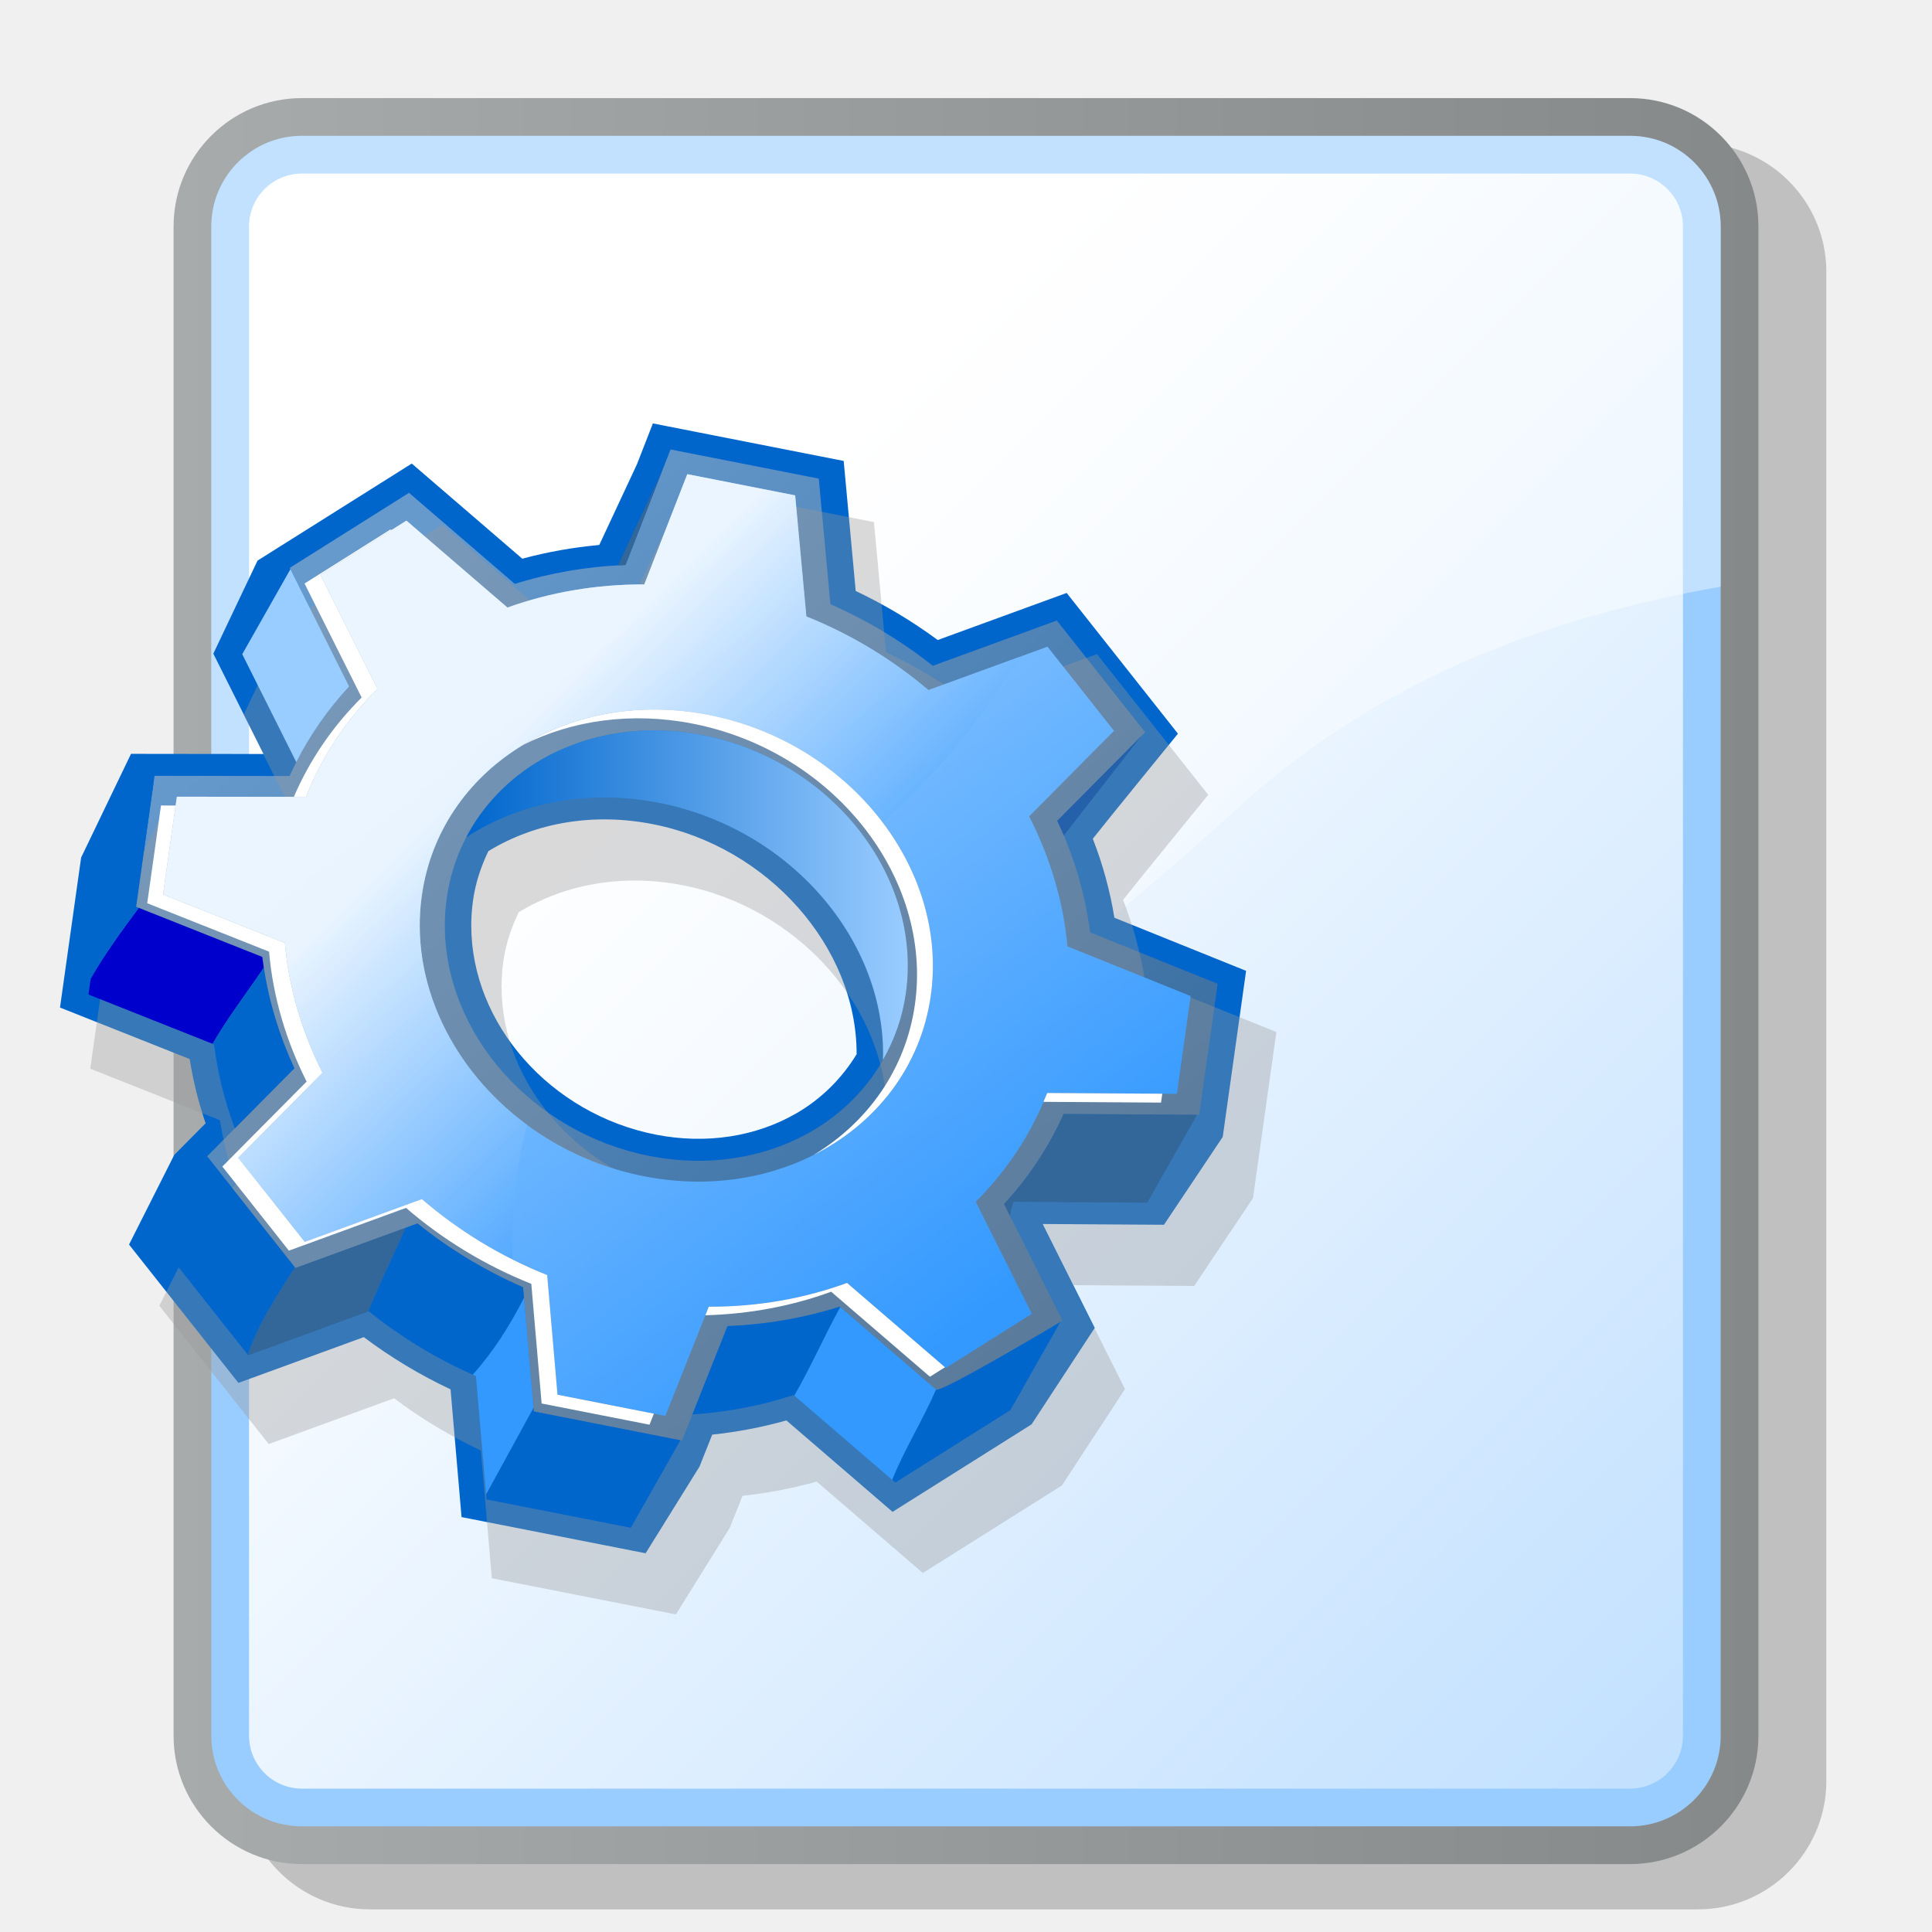
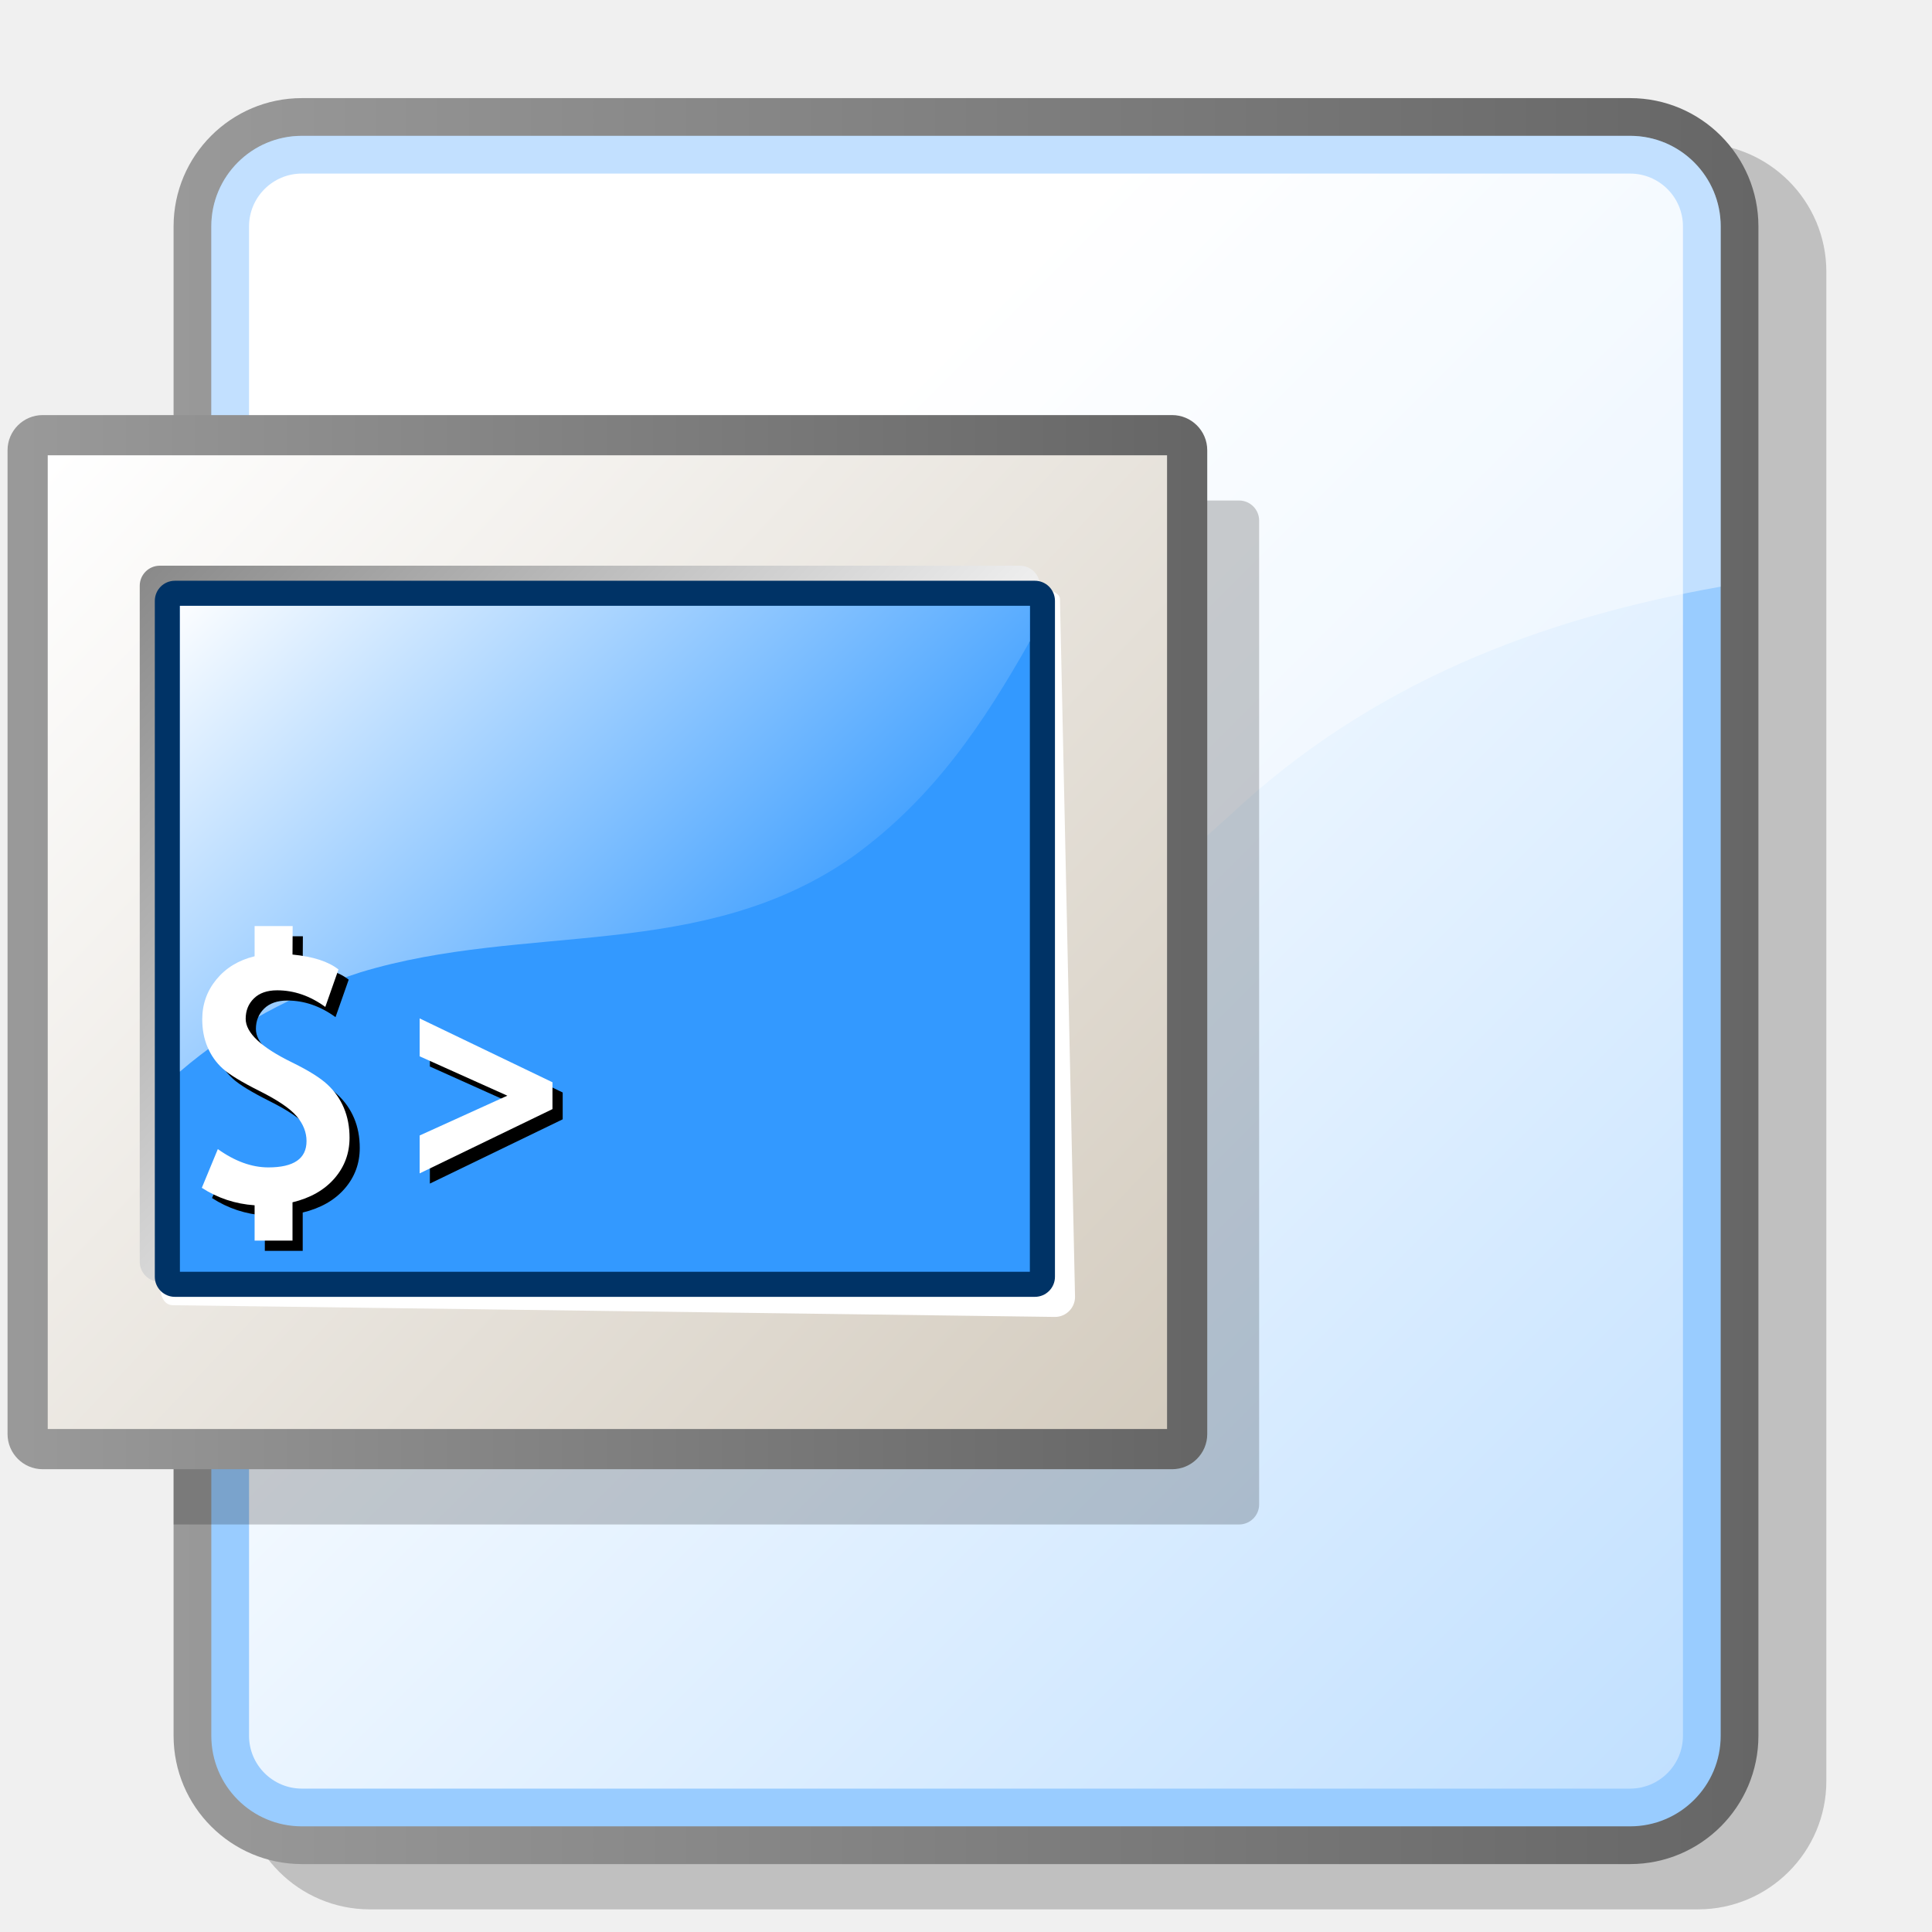
- <svg xmlns="http://www.w3.org/2000/svg" xmlns:ns1="&amp;ns_ai;" ns1:viewOrigin="178 524" ns1:rulerOrigin="-178 -268" ns1:pageBounds="178 524 434 268" width="48pt" height="48pt" viewBox="0 0 256 256" style="overflow:visible;enable-background:new 0 0 256 256" xml:space="preserve" id="svg153">
-   <defs id="defs229" />
-   <g id="Layer_3" ns1:layer="yes" ns1:dimmedPercent="50" ns1:rgbTrio="#4F00FFFF4F00" style="stroke:#000000;">
-     <path ns1:knockout="Off" style="opacity:0.2;stroke:none;" d="M49,19c-9.374,0-17,7.626-17,17v200c0,9.374,7.626,17,17,17h176c9.374,0,17-7.626,17-17    V36c0-9.374-7.626-17-17-17H49z" id="path156" />
+ <svg xmlns="http://www.w3.org/2000/svg" width="48pt" height="48pt" viewBox="0 0 256 256" overflow="visible" enable-background="new 0 0 256 256" xml:space="preserve" id="svg153">
+   <defs id="defs215" />
+   <g id="Layer_2" stroke="#000000">
+     <path fill="none" stroke="none" d="M256,256H0V0h256V256z" id="path155" />
+   </g>
+   <g id="Layer_3" stroke="#000000">
+     <path opacity="0.2" stroke="none" d="M49,19c-9.374,0-17,7.626-17,17v200c0,9.374,7.626,17,17,17h176c9.374,0,17-7.626,17-17V36    c0-9.374-7.626-17-17-17H49z" id="path157" />
    <linearGradient id="XMLID_1_" gradientUnits="userSpaceOnUse" x1="23" y1="130" x2="233" y2="130">
-       <stop offset="0" style="stop-color:#A7ABAC" id="stop158" />
-       <stop offset="1" style="stop-color:#85898A" id="stop159" />
+       <stop offset="0" style="stop-color:#999999" id="stop159" />
+       <stop offset="1" style="stop-color:#666666" id="stop160" />
    </linearGradient>
-     <path ns1:knockout="Off" style="fill:url(#XMLID_1_);stroke:none;" d="M40,13c-9.374,0-17,7.626-17,17v200c0,9.374,7.626,17,17,17h176c9.374,0,17-7.626,17-17    V30c0-9.374-7.626-17-17-17H40z" id="path163" />
-     <path ns1:knockout="Off" style="fill:#99CCFF;stroke:none;" d="M28,230c0,6.627,5.373,12,12,12h176c6.627,0,12-5.373,12-12V30c0-6.627-5.373-12-12-12    H40c-6.627,0-12,5.373-12,12V230z" id="path164" />
+     <path fill="url(#XMLID_1_)" stroke="none" d="M40,13c-9.374,0-17,7.626-17,17v200c0,9.374,7.626,17,17,17h176    c9.374,0,17-7.626,17-17V30c0-9.374-7.626-17-17-17H40z" id="path164" />
+     <path fill="#99CCFF" stroke="none" d="M28,230c0,6.627,5.373,12,12,12h176c6.627,0,12-5.373,12-12V30c0-6.627-5.373-12-12-12H40    c-6.627,0-12,5.373-12,12V230z" id="path165" />
    <linearGradient id="XMLID_2_" gradientUnits="userSpaceOnUse" x1="84.503" y1="86.503" x2="321.502" y2="323.502">
-       <stop offset="0" style="stop-color:#FFFFFF" id="stop166" />
-       <stop offset="1" style="stop-color:#99CCFF" id="stop167" />
+       <stop offset="0" style="stop-color:#FFFFFF" id="stop167" />
+       <stop offset="1" style="stop-color:#99CCFF" id="stop168" />
    </linearGradient>
-     <path ns1:knockout="Off" style="fill:url(#XMLID_2_);stroke:none;" d="M40,23c-3.859,0-7,3.14-7,7v200c0,3.859,3.141,7,7,7h176c3.859,0,7-3.141,7-7V30    c0-3.86-3.141-7-7-7H40z" id="path171" />
-     <path ns1:knockout="Off" style="opacity:0.4;fill:#FFFFFF;stroke:none;" d="M163,108c18.593-17.431,40.938-26.006,65-30.265V30c0-6.627-5.373-12-12-12H40    c-6.627,0-12,5.373-12,12v143.268C77.582,177.009,124.478,142.51,163,108z" id="path172" />
-     <g id="g173">
-       <path ns1:knockout="Off" style="fill:#1B7157;stroke:none;" d="M99.993,186.567l13.468,11.597" id="path174" />
-       <path ns1:knockout="Off" style="fill:#0066CC;stroke:none;" d="M85.514,58.658c0,0-1.069,2.745-1.112,2.856c-0.062,0.132-3.841,8.224-4.996,10.697     c-3.473,0.317-6.885,0.925-10.203,1.818C66.771,71.936,54.56,61.424,54.56,61.424l-20.437,12.86l-5.856,12.33     c0,0,5.084,10.15,6.659,13.296c-4.498-0.005-17.567-0.021-17.567-0.021l-6.609,13.741l-2.8,19.874c0,0,14.419,5.729,17.183,6.826     c0.455,2.864,1.161,5.713,2.11,8.514c-1.087,1.096-4.153,4.186-4.153,4.186l-5.992,11.881l14.495,18.332     c0,0,13.465-4.918,16.61-6.066c3.569,2.682,7.42,5,11.498,6.921c0.218,2.53,1.457,16.924,1.457,16.924l24.391,4.793l7.139-11.483     c0,0,1.347-3.385,1.686-4.236c3.358-0.357,6.646-0.986,9.828-1.882c2.438,2.099,14.067,12.114,14.067,12.114l18.418-11.592     l8.369-12.782c0,0-5.342-10.664-6.896-13.768c4.724,0.03,16.07,0.103,16.07,0.103l7.789-11.643l3.095-22.005     c0,0-14.716-5.933-17.451-7.036c-0.569-3.531-1.528-7.038-2.86-10.469c1.477-1.896,11.28-13.919,11.28-13.919l-1.415-1.793     l-13.33-16.856c0,0-13.935,5.088-17.085,6.238c-3.41-2.516-7.049-4.69-10.867-6.497c-0.233-2.527-1.593-17.232-1.593-17.232     l-25.281-4.971L85.514,58.658z M86.516,109.208c15.28,3.006,26.991,16.282,26.991,30.428c0,0.019-0.001,0.036-0.001,0.054     c-1.945,3.199-4.664,5.901-7.944,7.809c-5.401,3.139-12.035,4.149-18.68,2.843c-13.931-2.741-24.437-14.651-24.437-27.704     c0-1.111,0.079-2.227,0.232-3.316c0.322-2.289,1.038-4.475,2.037-6.544C70.997,108.949,78.694,107.671,86.516,109.208z" id="path175" />
-       <linearGradient id="XMLID_3_" gradientUnits="userSpaceOnUse" x1="145.198" y1="187.23" x2="47.656" y2="78.286">
-         <stop offset="0" style="stop-color:#336699" id="stop177" />
-         <stop offset="1" style="stop-color:#6699CC" id="stop178" />
+     <path fill="url(#XMLID_2_)" stroke="none" d="M40,23c-3.859,0-7,3.14-7,7v200c0,3.859,3.141,7,7,7h176c3.859,0,7-3.141,7-7V30    c0-3.86-3.141-7-7-7H40z" id="path172" />
+     <path opacity="0.4" fill="#FFFFFF" stroke="none" d="M163,108c18.593-17.431,40.938-26.006,65-30.265V30c0-6.627-5.373-12-12-12    H40c-6.627,0-12,5.373-12,12v143.268C77.582,177.009,124.478,142.51,163,108z" id="path173" />
+     <g id="g174">
+       <path opacity="0.2" stroke="none" d="M164.183,66.321H23V202h141.183c1.47,0,2.661-1.191,2.661-2.66V68.981     C166.844,67.512,165.652,66.321,164.183,66.321z" id="path175" />
+       <linearGradient id="XMLID_3_" gradientUnits="userSpaceOnUse" x1="3" y1="124.839" x2="157.966" y2="124.839">
+         <stop offset="0" style="stop-color:#999999" id="stop177" />
+         <stop offset="1" style="stop-color:#666666" id="stop178" />
      </linearGradient>
-       <path ns1:knockout="Off" style="fill:url(#XMLID_3_);stroke:none;" d="M87.903,61.977c0,0-3.979,10.209-5.024,12.89c-5.049,0.191-9.952,1.033-14.665,2.5     c-2.267-1.95-14.017-12.065-14.017-12.065l-15.799,9.941c0,0,6.736,13.452,7.868,15.713c-3.297,3.56-5.93,7.536-7.894,11.868     c-3.311-0.004-17.896-0.021-17.896-0.021l-2.446,17.355c0,0,14.161,5.627,16.721,6.644c0.614,5.023,2.041,9.965,4.257,14.758     c-1.855,1.87-11.57,11.662-11.57,11.662l11.707,14.799c0,0,13.218-4.826,16.172-5.906c4.267,3.42,8.946,6.257,13.992,8.454     c0.204,2.351,1.421,16.457,1.421,16.457l19.637,3.861c0,0,4.979-12.523,6.032-15.176c5.127-0.2,10.102-1.064,14.871-2.572     c2.262,1.946,13.711,11.802,13.711,11.802l15.799-9.947c0,0-6.612-13.203-7.738-15.449c3.309-3.588,5.939-7.59,7.89-11.943     c3.34,0.021,17.97,0.116,17.97,0.116l2.443-17.363c0,0-14.365-5.791-16.9-6.813c-0.643-5.048-2.102-9.998-4.347-14.785     c1.865-1.882,11.641-11.737,11.641-11.737l-11.703-14.798c0,0-13.474,4.92-16.431,5.999c-4.153-3.284-8.692-6.022-13.571-8.157     c-0.217-2.345-1.54-16.645-1.54-16.645l-19.644-3.863L87.903,61.977z M58.941,122.637c0-1.213,0.084-2.433,0.256-3.654     c1.076-7.636,5.617-14.296,12.459-18.275c6.233-3.623,13.871-4.792,21.503-3.292c17.005,3.345,29.061,18.681,26.875,34.188     c-1.075,7.637-5.619,14.299-12.463,18.277c-6.231,3.622-13.868,4.792-21.498,3.291C70.408,150.09,58.941,136.828,58.941,122.637z     " id="path182" />
-       <path ns1:knockout="Off" style="opacity:0.36;fill:#999999;stroke:none;" d="M89.527,66.763c0,0-1.07,2.745-1.113,2.855c-0.062,0.131-3.841,8.224-4.995,10.696     c-3.472,0.318-6.885,0.926-10.203,1.817c-2.431-2.092-14.643-12.604-14.643-12.604l-20.437,12.86L32.28,94.719     c0,0,5.083,10.15,6.659,13.295c-4.497-0.005-17.567-0.021-17.567-0.021l-6.609,13.74l-2.801,19.875c0,0,14.42,5.728,17.183,6.825     c0.455,2.863,1.162,5.714,2.111,8.514c-1.087,1.096-4.153,4.187-4.153,4.187l-5.992,11.881l14.496,18.331     c0,0,13.464-4.918,16.609-6.066c3.569,2.683,7.419,5,11.498,6.922c0.218,2.53,1.458,16.922,1.458,16.922l24.391,4.794     l7.137-11.481c0,0,1.347-3.386,1.686-4.238c3.358-0.357,6.646-0.986,9.828-1.881c2.438,2.1,14.069,12.114,14.069,12.114     l18.417-11.592l8.369-12.783c0,0-5.342-10.664-6.896-13.767c4.724,0.029,16.069,0.104,16.069,0.104l7.789-11.644l3.096-22.005     c0,0-14.716-5.934-17.45-7.036c-0.571-3.531-1.528-7.039-2.862-10.468c1.478-1.896,11.281-13.921,11.281-13.921l-1.415-1.793     L145.35,86.671c0,0-13.934,5.088-17.083,6.238c-3.412-2.516-7.05-4.691-10.869-6.498c-0.233-2.526-1.593-17.231-1.593-17.231     l-25.281-4.972L89.527,66.763z M90.529,117.312c15.281,3.007,26.991,16.283,26.991,30.429c0,0.018,0,0.036,0,0.053     c-1.946,3.199-4.666,5.901-7.945,7.808c-5.402,3.142-12.035,4.15-18.682,2.844c-13.93-2.741-24.434-14.65-24.434-27.705     c0-1.109,0.078-2.226,0.23-3.314c0.323-2.289,1.039-4.476,2.039-6.545C75.011,117.054,82.708,115.775,90.529,117.312z" id="path183" />
-       <path ns1:knockout="Off" style="fill:#2461AA;stroke:none;" d="M140.097,108.756c0.304,0.646,0.59,1.297,0.865,1.95l10.271-13.178     C149.214,99.563,141.708,107.13,140.097,108.756z" id="path184" />
-       <path ns1:knockout="Off" style="fill:#336699;stroke:none;" d="M81.898,74.92c0.327-0.018,0.652-0.041,0.98-0.053     c0.905-2.322,4.009-10.285,4.824-12.378L81.898,74.92z" id="path185" />
-       <path ns1:knockout="Off" style="fill:#1B7157;stroke:none;" d="M38.725,75.039l-0.026-0.001l-0.017,0.027L38.725,75.039z" id="path186" />
-       <linearGradient id="XMLID_4_" gradientUnits="userSpaceOnUse" x1="61.779" y1="118.616" x2="120.205" y2="118.616">
-         <stop offset="0" style="stop-color:#0066CC" id="stop188" />
-         <stop offset="1" style="stop-color:#99CCFF" id="stop189" />
+       <path fill="url(#XMLID_3_)" stroke="none" d="M5.66,55C3.09,55,1,57.091,1,59.661V190.02c0,2.569,2.09,4.659,4.66,4.659h149.646     c2.569,0,4.66-2.09,4.66-4.659V59.661c0-2.57-2.091-4.661-4.66-4.661H5.66z" id="path182" />
+       <path fill="url(#XMLID_3_)" stroke="none" d="M157.966,190.02c0,1.469-1.191,2.659-2.66,2.659H5.66     c-1.469,0-2.66-1.19-2.66-2.659V59.661C3,58.191,4.19,57,5.66,57h149.646c1.469,0,2.66,1.191,2.66,2.661V190.02z" id="path183" />
+       <linearGradient id="XMLID_5_" gradientUnits="userSpaceOnUse" x1="9.599" y1="57.943" x2="151.48" y2="191.843">
+         <stop offset="0" style="stop-color:#FFFFFF" id="stop185" />
+         <stop offset="1" style="stop-color:#D4CCBF" id="stop186" />
      </linearGradient>
-       <path ns1:knockout="Off" style="fill:url(#XMLID_4_);stroke:none;" d="M120.034,131.604c2.186-15.508-9.87-30.844-26.875-34.188     c-7.632-1.5-15.27-0.331-21.503,3.292c-4.297,2.498-7.684,6.055-9.877,10.244c6.945-4.545,16.042-6.442,25.545-4.574     c17.441,3.431,30.131,18.324,29.676,34.067C118.546,137.743,119.591,134.759,120.034,131.604z" id="path193" />
-       <path ns1:knockout="Off" style="fill:#3399FF;stroke:none;" d="M124.035,184.127c-2.758-2.375-10.743-9.248-12.704-10.937     c-2.115,3.838-3.91,7.942-6.089,11.728l12.985,11.182C119.887,191.957,122.309,188.146,124.035,184.127z" id="path194" />
-       <path ns1:knockout="Off" style="fill:#0066CC;stroke:none;" d="M111.27,173.139c-4.77,1.508-9.744,2.372-14.871,2.572     c-0.696,1.75-3.101,7.802-4.656,11.712c4.673-0.316,9.178-1.189,13.421-2.572l0.079,0.067c2.179-3.785,3.974-7.89,6.089-11.728     C111.313,173.174,111.287,173.152,111.27,173.139z" id="path195" />
-       <path ns1:knockout="Off" style="fill:#0066CC;stroke:none;" d="M140.462,175.192c0,0-15.837,9.442-16.427,8.935c-1.727,4.019-4.148,7.83-5.808,11.973     l0.404,0.348l15.25-9.599l6.599-11.646C140.475,175.2,140.468,175.196,140.462,175.192z" id="path196" />
-       <path ns1:knockout="Off" style="fill:#0066CC;stroke:none;" d="M70.729,187.025c0,0-0.016-0.181-0.042-0.49c-2.092,3.821-4.184,7.643-6.276,11.463     l0.059,0.684l19.117,3.756l6.571-11.594L70.729,187.025z" id="path197" />
-       <path ns1:knockout="Off" style="fill:#336699;stroke:none;" d="M39.145,168.021l-0.074-0.094c-2.344,3.718-4.891,7.485-6.226,11.598l0.05,0.063     l15.894-5.805c1.535-3.769,3.336-7.419,4.963-11.097C49.233,164.336,39.145,168.021,39.145,168.021z" id="path198" />
-       <path ns1:knockout="Off" style="fill:#0066CC;stroke:none;" d="M27.527,153.334l-6.425,11.341l11.742,14.85c1.335-4.112,3.882-7.88,6.226-11.598     L27.527,153.334z" id="path199" />
-       <path ns1:knockout="Off" style="fill:#0066CC;stroke:none;" d="M69.309,170.568c-5.046-2.197-9.726-5.034-13.992-8.454     c-0.374,0.137-0.912,0.332-1.565,0.572c-1.627,3.678-3.428,7.328-4.963,11.097l0.082-0.03c4.132,3.334,8.761,6.172,13.78,8.404     c2.83-3.18,4.94-6.57,6.781-10.171C69.377,171.36,69.335,170.867,69.309,170.568z" id="path200" />
-       <path ns1:knockout="Off" style="fill:#3399FF;stroke:none;" d="M62.65,182.157c0.139,0.062,0.273,0.127,0.413,0.188l1.348,15.652     c2.093-3.82,4.185-7.642,6.276-11.463c-0.184-2.134-0.933-10.799-1.256-14.549C67.591,175.587,65.48,178.978,62.65,182.157z" id="path201" />
-       <path ns1:knockout="Off" style="fill:#99CCFF;stroke:none;" d="M46.267,90.956c-1.057-2.112-7.004-13.988-7.782-15.542l-6.386,11.272l7.162,14.302     C41.107,97.364,43.441,94.006,46.267,90.956z" id="path202" />
-       <path ns1:knockout="Off" style="fill:#336699;stroke:none;" d="M140.931,147.601c-1.95,4.354-4.581,8.355-7.89,11.943     c0.161,0.32,0.438,0.874,0.787,1.573c0.086-0.677,0.243-1.307,0.489-1.866l17.695,0.112l6.601-11.648     C156.582,147.702,143.998,147.62,140.931,147.601z" id="path203" />
-       <path ns1:knockout="Off" style="fill:#0000CC;stroke:none;" d="M34.751,126.802c-2.316-0.921-14.142-5.619-16.36-6.501     c-2.28,3.054-4.534,6.151-6.373,9.375l-0.298,2.102l16.453,6.534c1.995-3.477,4.527-6.729,6.78-10.097     C34.882,127.744,34.809,127.274,34.751,126.802z" id="path204" />
-       <path ns1:knockout="Off" style="fill:#0066CC;stroke:none;" d="M18.03,120.158l2.316-16.436c-0.005,0.001-0.01,0.001-0.015,0.002l-6.17,10.724     l-2.145,15.228c1.839-3.224,4.093-6.321,6.373-9.375C18.159,120.209,18.03,120.158,18.03,120.158z" id="path205" />
-       <path ns1:knockout="Off" style="fill:#0066CC;stroke:none;" d="M34.953,128.215c-2.253,3.368-4.785,6.62-6.78,10.097l0.189,0.076     c0.474,3.801,1.406,7.528,2.75,11.13c2.959-2.982,6.799-6.854,7.896-7.958C37,137.217,35.647,132.752,34.953,128.215z" id="path206" />
-       <linearGradient id="XMLID_5_" gradientUnits="userSpaceOnUse" x1="129.038" y1="175.657" x2="65.021" y2="93.649">
-         <stop offset="0" style="stop-color:#3399FF" id="stop208" />
-         <stop offset="1" style="stop-color:#99CCFF" id="stop209" />
+       <path fill="url(#XMLID_5_)" stroke="none" d="M6.325,60.326c0,1.31,0,127.717,0,129.028c1.313,0,147.003,0,148.316,0     c0-1.311,0-127.718,0-129.028C153.328,60.326,7.637,60.326,6.325,60.326z" id="path190" />
+       <linearGradient id="XMLID_6_" gradientUnits="userSpaceOnUse" x1="95.713" y1="139.539" x2="3.045" y2="49.088">
+         <stop offset="0" style="stop-color:#FFFFFF" id="stop192" />
+         <stop offset="1" style="stop-color:#666666" id="stop193" />
      </linearGradient>
-       <path ns1:knockout="Off" style="fill:url(#XMLID_5_);stroke:none;" d="M155.944,144.938l1.824-12.957l-16.322-6.58c-0.547-5.987-2.309-11.814-5.076-17.23     l11.245-11.336l-8.816-11.146l-15.771,5.758c-4.721-4.017-10.174-7.354-16.18-9.763l-1.484-16.044l-14.295-2.811L85.37,77.439     c-6.397-0.029-12.521,1.049-18.132,3.064L53.854,68.983l-11.398,7.172l7.565,15.108c-4.081,4.058-7.33,8.885-9.481,14.324     l-17.105-0.021l-1.825,12.954l16.148,6.416c0.514,5.979,2.243,11.797,4.972,17.214l-11.166,11.257l8.817,11.147l15.521-5.668     c4.82,4.157,10.419,7.603,16.602,10.065l1.368,15.854l14.294,2.809l5.751-14.471c6.471,0.024,12.663-1.083,18.323-3.15     l13.085,11.267l11.398-7.177l-7.435-14.843c4.088-4.083,7.34-8.94,9.474-14.415L155.944,144.938z M85.308,155.857     c-18.595-3.658-31.788-20.34-29.413-37.196c2.374-16.851,19.436-27.589,38.031-23.932c18.592,3.656,31.786,20.341,29.411,37.192     C120.961,148.775,103.902,159.515,85.308,155.857z" id="path213" />
-       <linearGradient id="XMLID_6_" gradientUnits="userSpaceOnUse" x1="104.782" y1="142.795" x2="63.656" y2="101.669">
-         <stop offset="0" style="stop-color:#3399FF" id="stop215" />
-         <stop offset="1" style="stop-color:#FFFFFF" id="stop216" />
+       <path fill="url(#XMLID_6_)" stroke="none" d="M137.791,167.184c0,1.47-1.191,2.66-2.66,2.66H21.178     c-1.469,0-2.661-1.19-2.661-2.66V77.618c0-1.469,1.191-2.66,2.661-2.66h113.953c1.469,0,2.66,1.191,2.66,2.66V167.184z" id="path197" />
+       <path fill="#FFFFFF" stroke="none" d="M142.447,171.839c0,1.47-1.191,2.661-2.66,2.661l-116.835-1.553     c-1.469,0-1.774-1.634-1.774-3.104l1.996-87.57c0-1.47,1.191-2.661,2.66-2.661l108.854-1.995c1.47,0,5.764,0.304,5.764,1.773     L142.447,171.839z" id="path198" />
+       <path fill="#003366" stroke="none" d="M139.787,169.18c0,1.468-1.191,2.659-2.661,2.659H23.174c-1.469,0-2.66-1.191-2.66-2.659     V79.613c0-1.469,1.191-2.66,2.66-2.66h113.952c1.47,0,2.661,1.191,2.661,2.66V169.18z" id="path199" />
+       <path fill="#3399FF" stroke="none" d="M23.839,80.278c0,1.301,0,86.935,0,88.236c1.306,0,111.315,0,112.622,0     c0-1.301,0-86.935,0-88.236C135.154,80.278,25.145,80.278,23.839,80.278z" id="path200" />
+       <linearGradient id="XMLID_7_" gradientUnits="userSpaceOnUse" x1="37.385" y1="65.54" x2="104.336" y2="136.923">
+         <stop offset="0" style="stop-color:#FFFFFF" id="stop202" />
+         <stop offset="1" style="stop-color:#3399FF" id="stop203" />
      </linearGradient>
-       <path ns1:knockout="Off" style="opacity:0.8;fill:url(#XMLID_6_);stroke:none;" d="M69.858,149.069c-9.835-7.245-15.602-18.784-13.964-30.408     c2.374-16.851,19.436-27.589,38.031-23.932c9.585,1.885,17.729,7.238,23.05,14.287c7.332-6.548,13.254-14.051,18.188-22.002     l-12.136,4.431c-4.721-4.017-10.174-7.354-16.18-9.763l-1.484-16.044l-14.295-2.811L85.37,77.439     c-6.397-0.029-12.521,1.049-18.132,3.064L53.854,68.983l-11.398,7.172l7.565,15.108c-4.081,4.058-7.33,8.885-9.481,14.324     l-17.105-0.021l-1.825,12.954l16.148,6.416c0.514,5.979,2.243,11.797,4.972,17.214l-11.166,11.257l8.817,11.147l15.521-5.668     c3.594,3.099,7.621,5.801,11.999,7.997C67.807,160.727,68.313,154.676,69.858,149.069z" id="path220" />
-       <path ns1:knockout="Off" style="fill:#FFFFFF;stroke:none;" d="M50.021,91.263l-7.565-15.108l9.402-5.916l-0.107-0.092l-11.397,7.172l7.566,15.107     c-3.786,3.766-6.844,8.197-8.984,13.159l1.604,0.002C42.69,100.147,45.939,95.32,50.021,91.263z" id="path221" />
-       <path ns1:knockout="Off" style="fill:#FFFFFF;stroke:none;" d="M72.503,168.952c-6.183-2.463-11.781-5.908-16.602-10.065l-15.521,5.668l-8.817-11.147     l11.166-11.257c-2.729-5.417-4.458-11.235-4.972-17.214l-16.148-6.416l1.661-11.788l-1.939-0.002l-1.824,12.953l16.148,6.417     c0.513,5.979,2.243,11.796,4.972,17.214l-11.167,11.257l8.818,11.146l15.521-5.667c4.82,4.156,10.42,7.603,16.601,10.065     l1.369,15.854l14.295,2.81l0.581-1.463l-12.773-2.511L72.503,168.952z" id="path222" />
-       <path ns1:knockout="Off" style="fill:#FFFFFF;stroke:none;" d="M93.926,94.729c-9.053-1.78-17.735-0.142-24.543,3.945     c6.45-3.224,14.298-4.383,22.44-2.781c18.592,3.655,31.786,20.342,29.411,37.193c-1.22,8.65-6.314,15.683-13.492,19.991     c8.282-4.138,14.258-11.68,15.595-21.156C125.712,115.07,112.518,98.386,93.926,94.729z" id="path223" />
-       <path ns1:knockout="Off" style="fill:#FFFFFF;stroke:none;" d="M93.916,173.145l-0.45,1.134c5.871-0.154,11.495-1.229,16.67-3.12l13.086,11.267     l1.994-1.257l-12.977-11.174C106.579,172.062,100.387,173.169,93.916,173.145z" id="path224" />
-       <path ns1:knockout="Off" style="fill:#FFFFFF;stroke:none;" d="M138.268,145.999l15.574,0.102l0.166-1.177l-15.246-0.098     C138.605,145.223,138.435,145.609,138.268,145.999z" id="path225" />
+       <path fill="url(#XMLID_7_)" stroke="none" d="M112.962,113.533c10.848-7.812,17.45-17.889,23.499-28.567c0-2.807,0-4.513,0-4.688     c-1.307,0-111.316,0-112.622,0c0,0.831,0,36.029,0,61.716c6.921-5.961,15.249-10.382,23.943-13.165     C69.73,122.178,93.009,127.5,112.962,113.533z" id="path207" />
+       <g adobe-blending-mode="overlay" id="g208">
+         <path stroke="none" adobe-blending-mode="normal" d="M35.09,161.062c-2.552-0.179-4.882-0.948-6.994-2.313l2.122-5.133      c2.268,1.617,4.5,2.425,6.694,2.425c3.373,0,5.06-1.162,5.06-3.486c0-1.163-0.432-2.256-1.293-3.278      c-0.863-1.023-2.499-2.138-4.908-3.345c-2.411-1.207-4.051-2.206-4.92-3c-0.87-0.792-1.537-1.738-2.002-2.84      c-0.464-1.104-0.696-2.328-0.696-3.68c0-1.997,0.627-3.758,1.882-5.285c1.255-1.527,2.94-2.547,5.056-3.062v-4.005h5.042      l-0.022,3.779c2.728,0.263,4.758,0.921,6.092,1.973l-1.744,4.964c-2.018-1.466-4.144-2.199-6.38-2.199      c-1.325,0-2.352,0.356-3.08,1.071c-0.728,0.713-1.092,1.613-1.092,2.703c0,1.854,2.051,3.782,6.153,5.783      c2.162,1.059,3.72,2.031,4.676,2.92c0.956,0.888,1.683,1.924,2.184,3.107c0.5,1.182,0.75,2.501,0.75,3.955      c0,2.057-0.668,3.853-2.001,5.387c-1.333,1.536-3.187,2.59-5.558,3.163v5.076h-5.02V161.062z" id="path209" />
+         <path stroke="none" adobe-blending-mode="normal" d="M56.961,156.831v-5.021l11.619-5.273l-11.619-5.217v-5.021l17.598,8.462      v3.554L56.961,156.831z" id="path210" />
+       </g>
+       <g id="g211">
+         <path fill="#FFFFFF" stroke="none" d="M33.736,159.707c-2.551-0.177-4.883-0.947-6.994-2.313l2.122-5.132      c2.268,1.617,4.5,2.425,6.694,2.425c3.374,0,5.059-1.162,5.059-3.487c0-1.162-0.431-2.256-1.292-3.277      c-0.862-1.022-2.5-2.137-4.909-3.345c-2.41-1.207-4.05-2.207-4.919-3c-0.871-0.792-1.537-1.74-2.002-2.842      c-0.465-1.101-0.697-2.326-0.697-3.678c0-1.997,0.628-3.759,1.883-5.286c1.255-1.526,2.941-2.547,5.056-3.061v-4.005h5.042      l-0.021,3.778c2.727,0.264,4.757,0.922,6.092,1.975l-1.745,4.964c-2.017-1.467-4.143-2.201-6.38-2.201      c-1.324,0-2.351,0.357-3.079,1.072c-0.729,0.713-1.092,1.613-1.092,2.703c0,1.855,2.051,3.782,6.153,5.783      c2.162,1.058,3.72,2.031,4.675,2.919c0.957,0.889,1.684,1.925,2.184,3.107s0.75,2.502,0.75,3.955c0,2.058-0.667,3.853-2,5.388      c-1.334,1.535-3.187,2.59-5.558,3.163v5.075h-5.021V159.707z" id="path212" />
+         <path fill="#FFFFFF" stroke="none" d="M55.606,155.478v-5.021l11.619-5.273l-11.619-5.217v-5.021l17.599,8.461v3.554      L55.606,155.478z" id="path213" />
+       </g>
    </g>
  </g>
-   <g id="Layer_2" ns1:layer="yes" ns1:editable="no" ns1:dimmedPercent="50" ns1:rgbTrio="#FFFF4F004F00" style="stroke:#000000;">
-     <path ns1:knockout="Off" style="fill:none;stroke:none;" d="M256,256H0V0h256V256z" id="path227" />
-   </g>
</svg>
